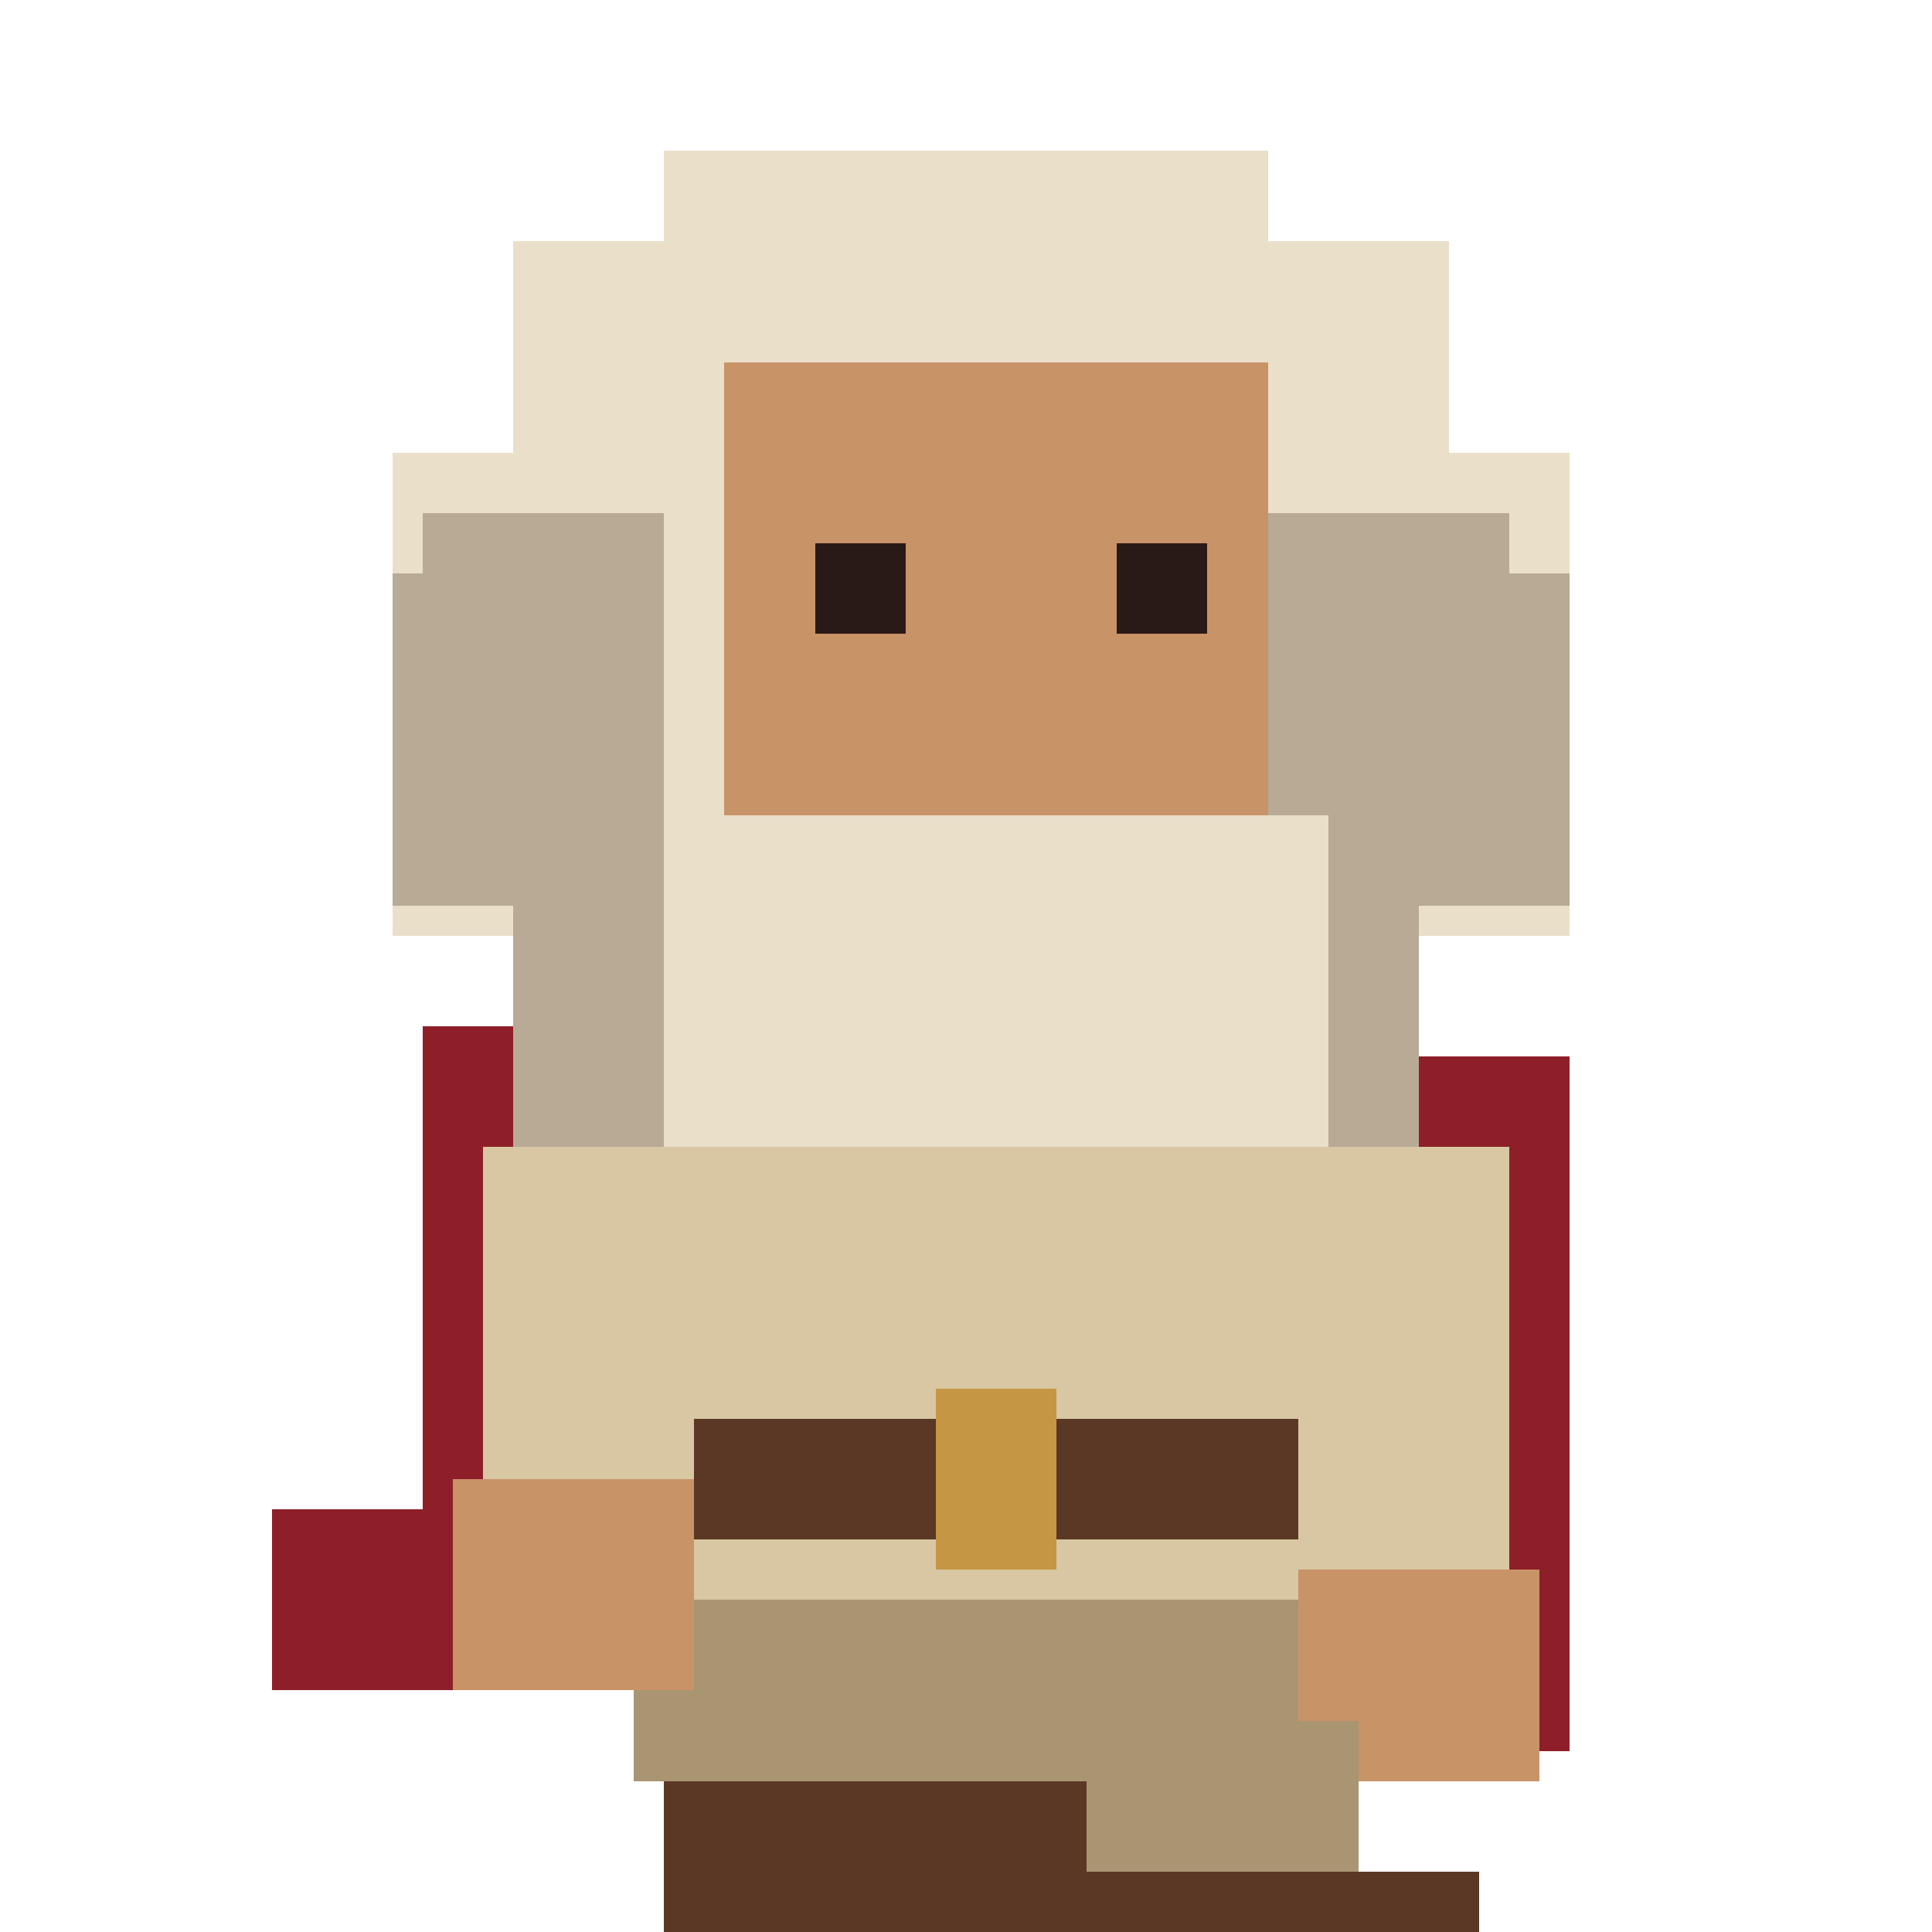
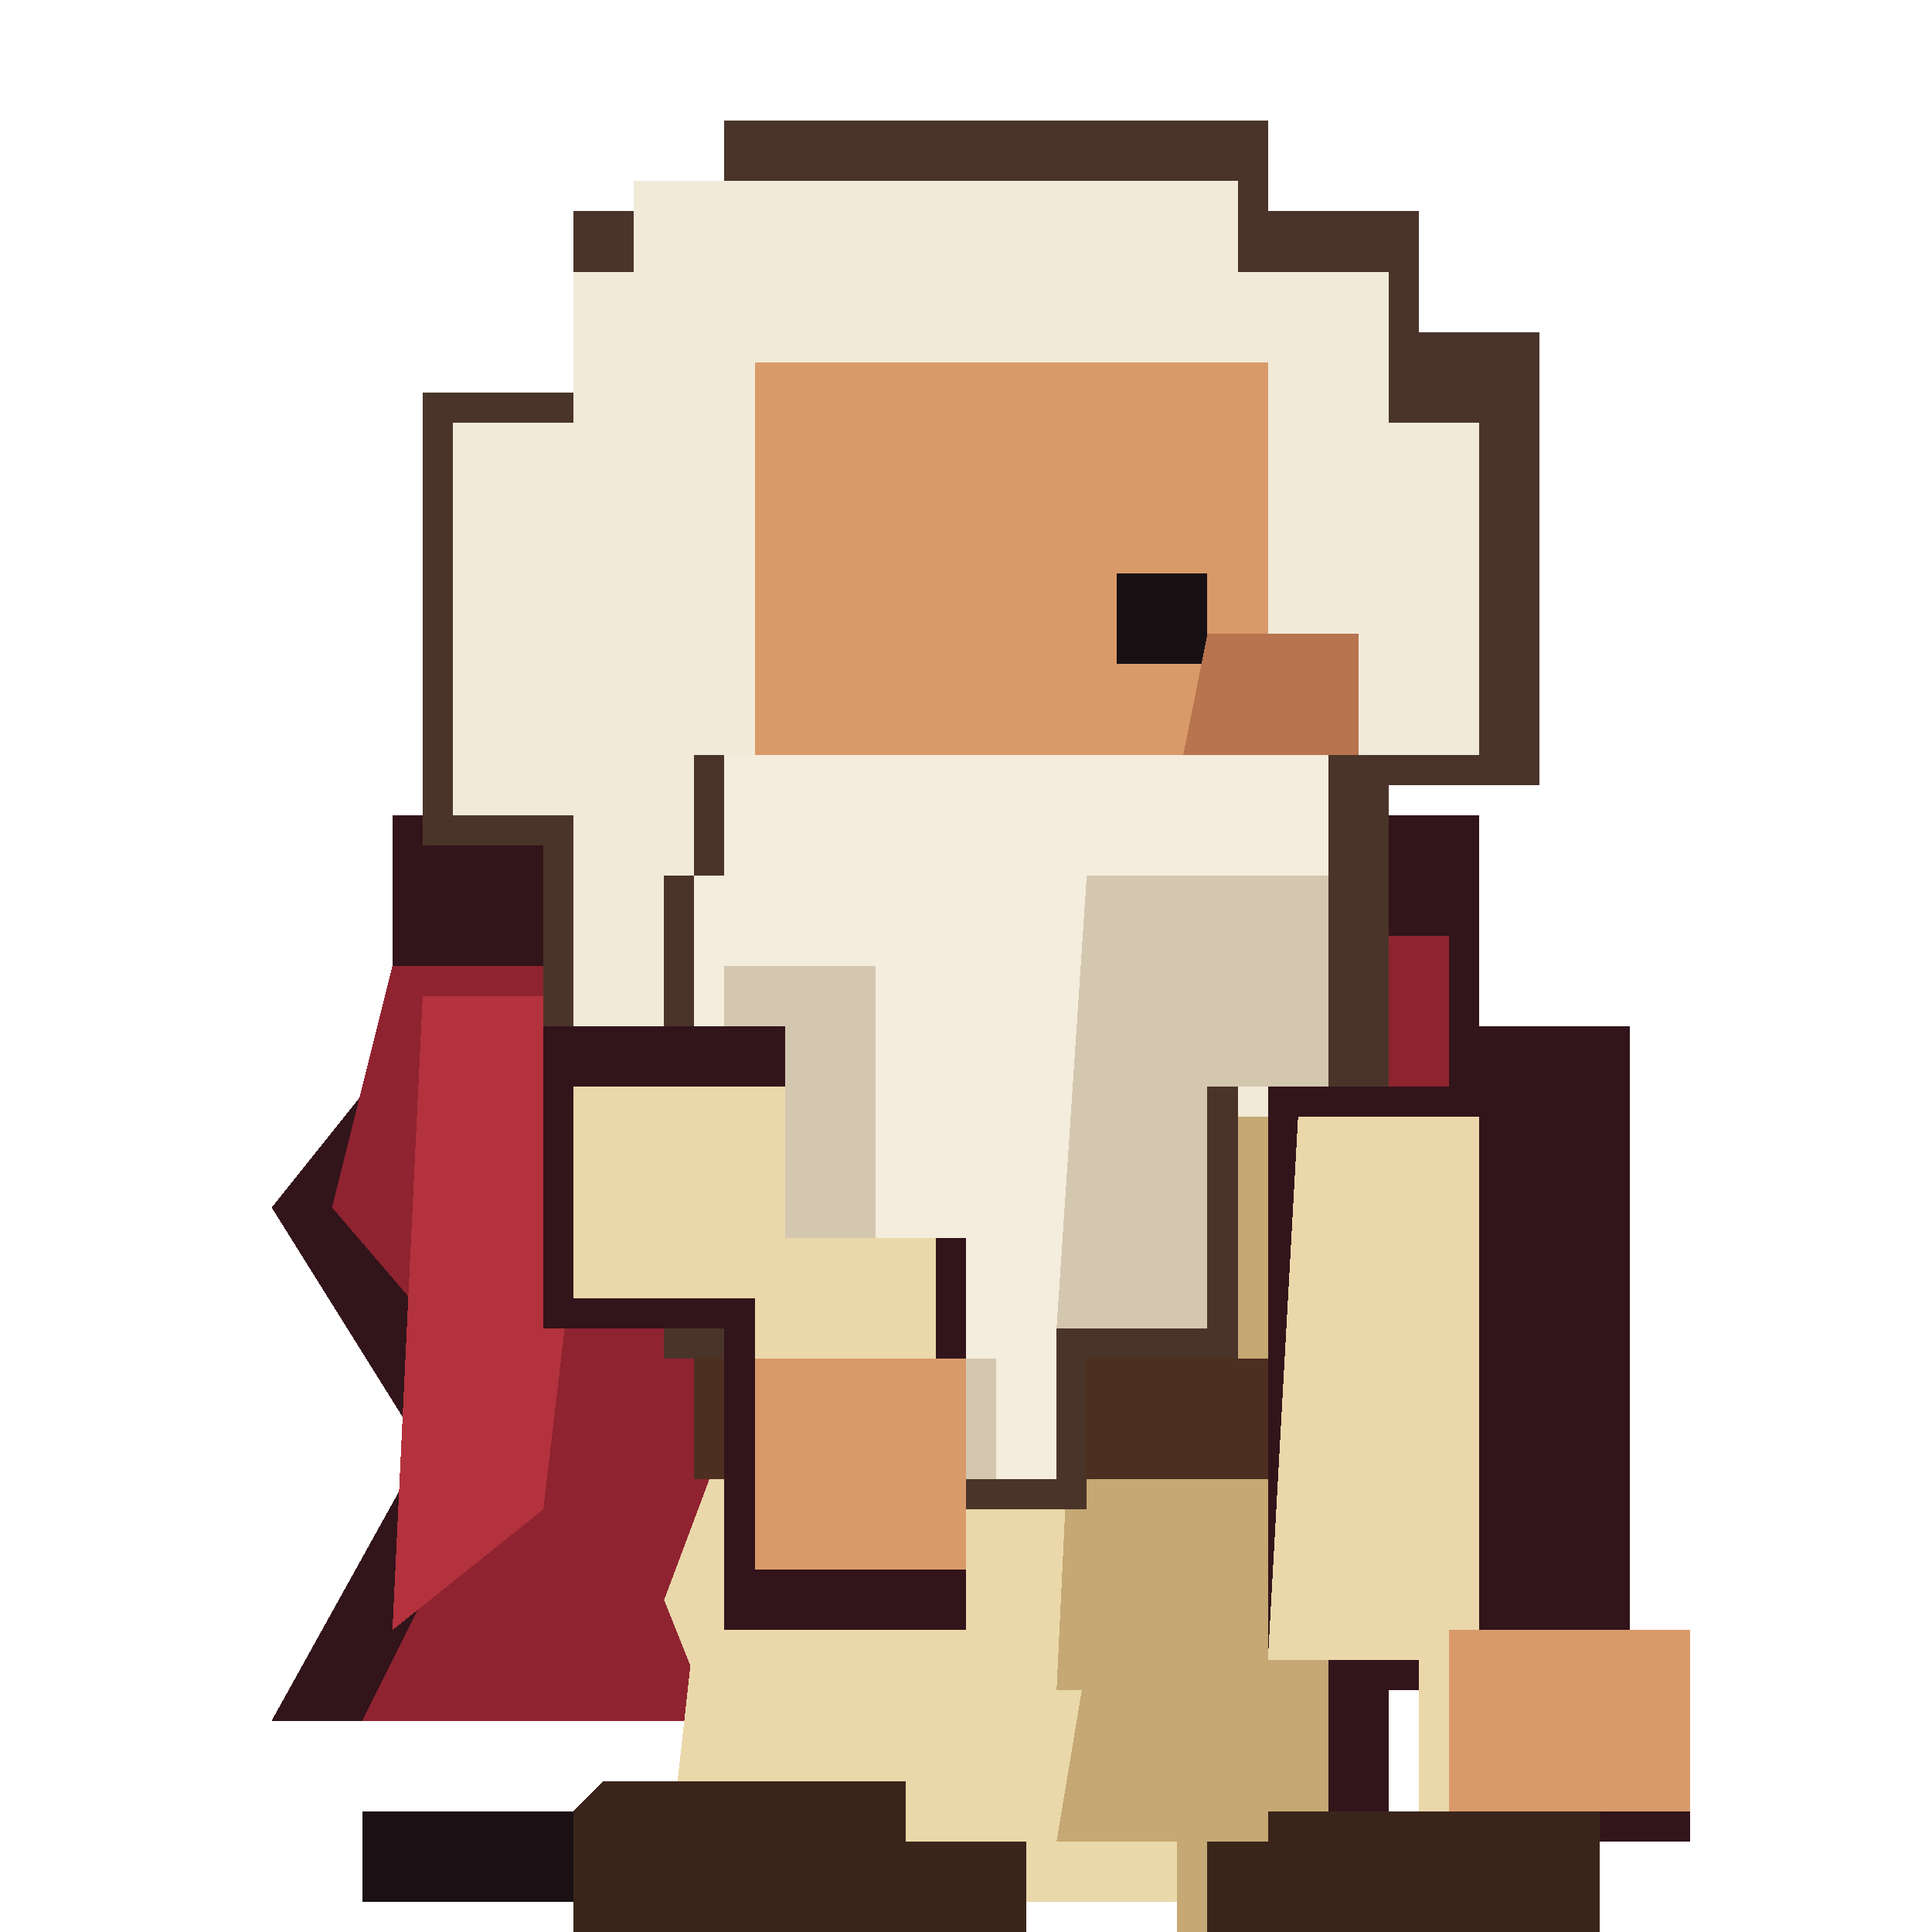
<svg xmlns="http://www.w3.org/2000/svg" width="64" height="64" viewBox="0 0 64 64" shape-rendering="crispEdges">
  <g>
-     <path fill="#8e1f28" d="M14 34h12v22H9v-6h5zm27 1h11v23H41z" />
-     <path fill="#eadfc9" d="M22 5h20v3h6v7h4v16h-6v9h-5V19H24v21h-7v-9h-4V15h4V8h5z" />
-     <path fill="#b8aa95" d="M14 17h8v23h-5V30h-4V19h1zm28 0h8v2h2v11h-5v10h-5z" />
-     <path fill="#c99368" d="M24 12h18v17H24z" />
-     <rect fill="#2a1a16" x="27" y="18" width="3" height="3" />
-     <rect fill="#2a1a16" x="37" y="18" width="3" height="3" />
-     <path fill="#eadfc9" d="M22 27h22v11h-4v7H26v-7h-4z" />
-     <path fill="#d8c7a2" d="M21 38h24v21H21z" />
-     <path fill="#a99572" d="M21 53h24v6H21z" />
-     <rect fill="#5b3825" x="21" y="47" width="24" height="4" />
-     <rect fill="#c59643" x="31" y="46" width="4" height="6" />
-     <path fill="#d8c7a2" d="M16 38h7v14h-7zm27 0h7v17h-7z" />
-     <path fill="#c99368" d="M15 49h8v7h-8zm28 3h8v7h-8z" />
-     <path fill="#a99572" d="M22 56h9v3h5v4H22zm13 1h10v5h4v2H35z" />
-     <path fill="#5b3825" d="M22 59h14v5H22zm13 3h14v2H35z" />
+     <path fill="#1b1115" d="M12 60h40v3H12z" />
+     <path fill="#32141b" d="M13 27h11v-5h19v5h6v7h5v22h-8v5H28v-4H9l5-9-5-8 4-5z" />
+     <path fill="#8f2330" d="M13 32h12v-6h16v5h7v21h-7l-4-14-7 5-7 14H12l5-10-6-7z" />
+     <path fill="#b3323d" d="M14 33h6l-2 17-5 4z" />
+     <path fill="#ead8aa" d="M25 34h17v24H24l-2-5 3-8z" />
+     <path fill="#c5a873" d="M36 35h6v21h-7z" />
+     <path fill="#4c2f20" d="M23 45h20v4H23z" />
+     <path fill="#d39b35" d="M31 44h5v6h-5z" />
+     <path fill="#4a3429" d="M19 7h5V4h18v3h5v4h4v15h-5v10h-7V19H24v18h-6v-9h-4V13h5z" />
+     <path fill="#f2ead8" d="M21 6h20v3h5v5h3v11h-5v12h-6V18H25v19h-6V27h-4V14h4V9h2z" />
+     <path fill="#d99a69" d="M25 12h17v16H25z" />
+     <path fill="#181114" d="M37 19h3v3h-3z" />
+     <path fill="#b8744f" d="M40 21h5v5h-4v3h-6v-3h4z" />
+     <path fill="#4a3429" d="M23 25h22v11h-4v9h-5v5h-9v-5h-5V29h1z" />
+     <path fill="#f4ecdc" d="M24 25h20v10h-4v9h-5v5h-7v-5h-5V29h1z" />
+     <path fill="#d4c7b0" d="M36 29h8v7h-4v8h-5zM24 32h5v13h4v4h-5v-5h-4z" />
+     <path fill="#32141b" d="M18 34h8v7h6v13h-8V44h-6zM42 36h8v18h6v7h-9v-6h-5z" />
+     <path fill="#ead8aa" d="M19 36h7v5h5v10h-6V43h-6zM43 37h6v17h6v6h-8v-5h-5z" />
+     <path fill="#d99a69" d="M25 45h7v7h-7zM48 54h8v6h-8z" />
+     <path fill="#ead8aa" d="M23 54h9v4h8v5H22z" />
+     <path fill="#c5a873" d="M36 55h8v5h7v4H39v-3h-4z" />
+     <path fill="#3a251b" d="M20 59h10v2h4v3H19v-4zM42 60h11v4H40v-3h2z" />
  </g>
</svg>
